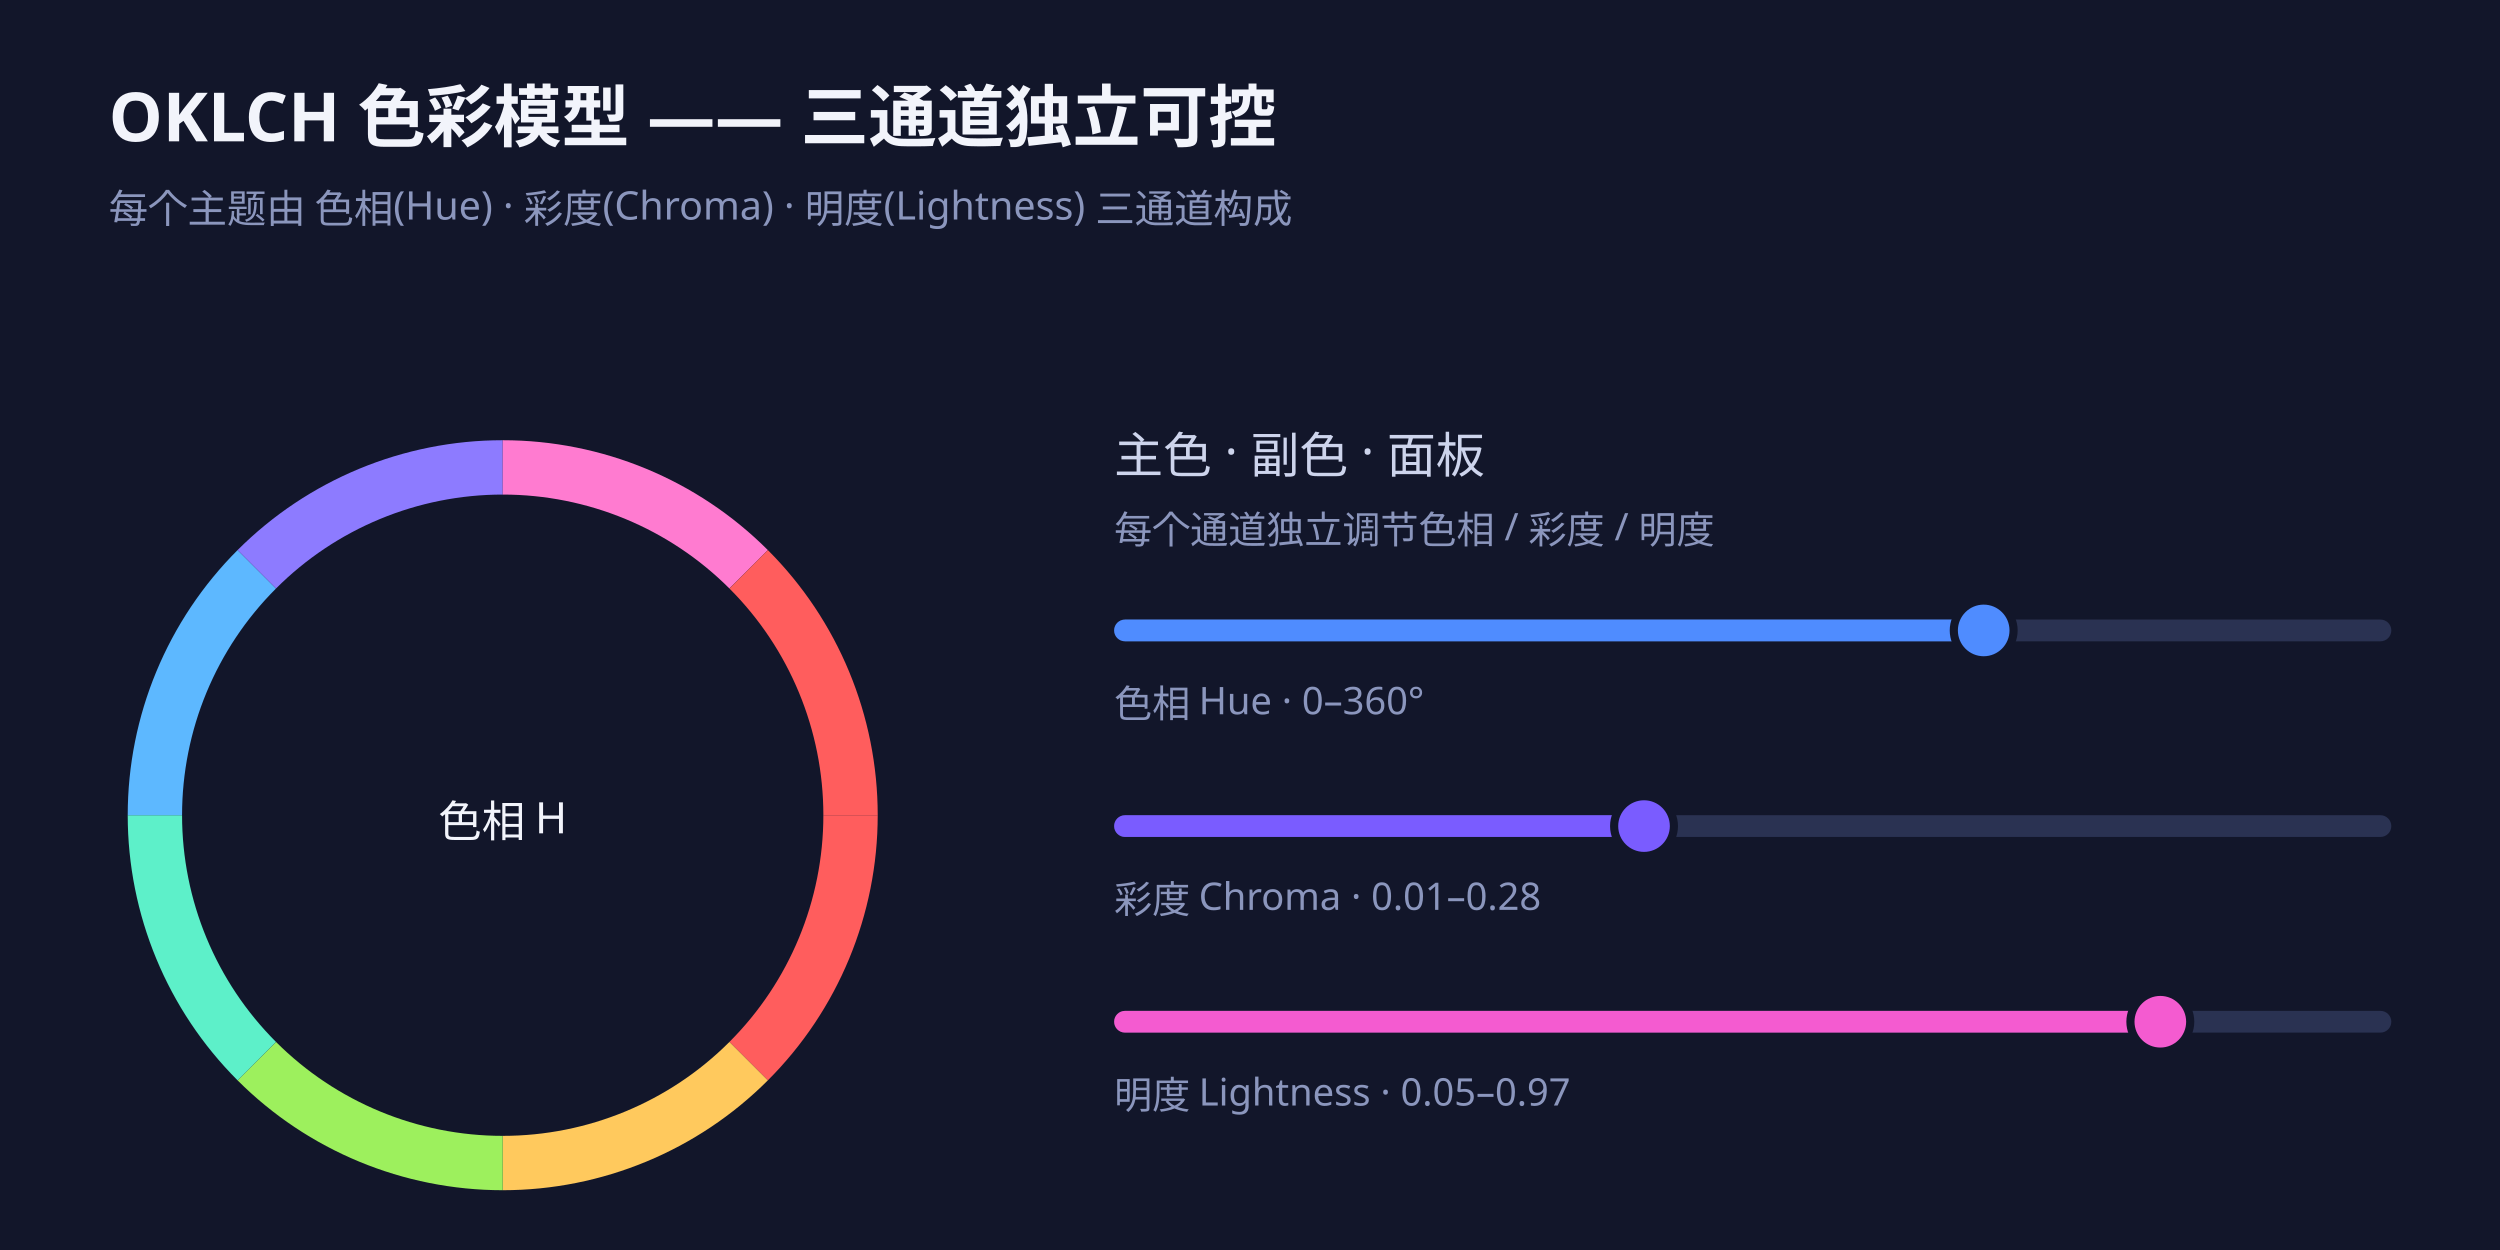
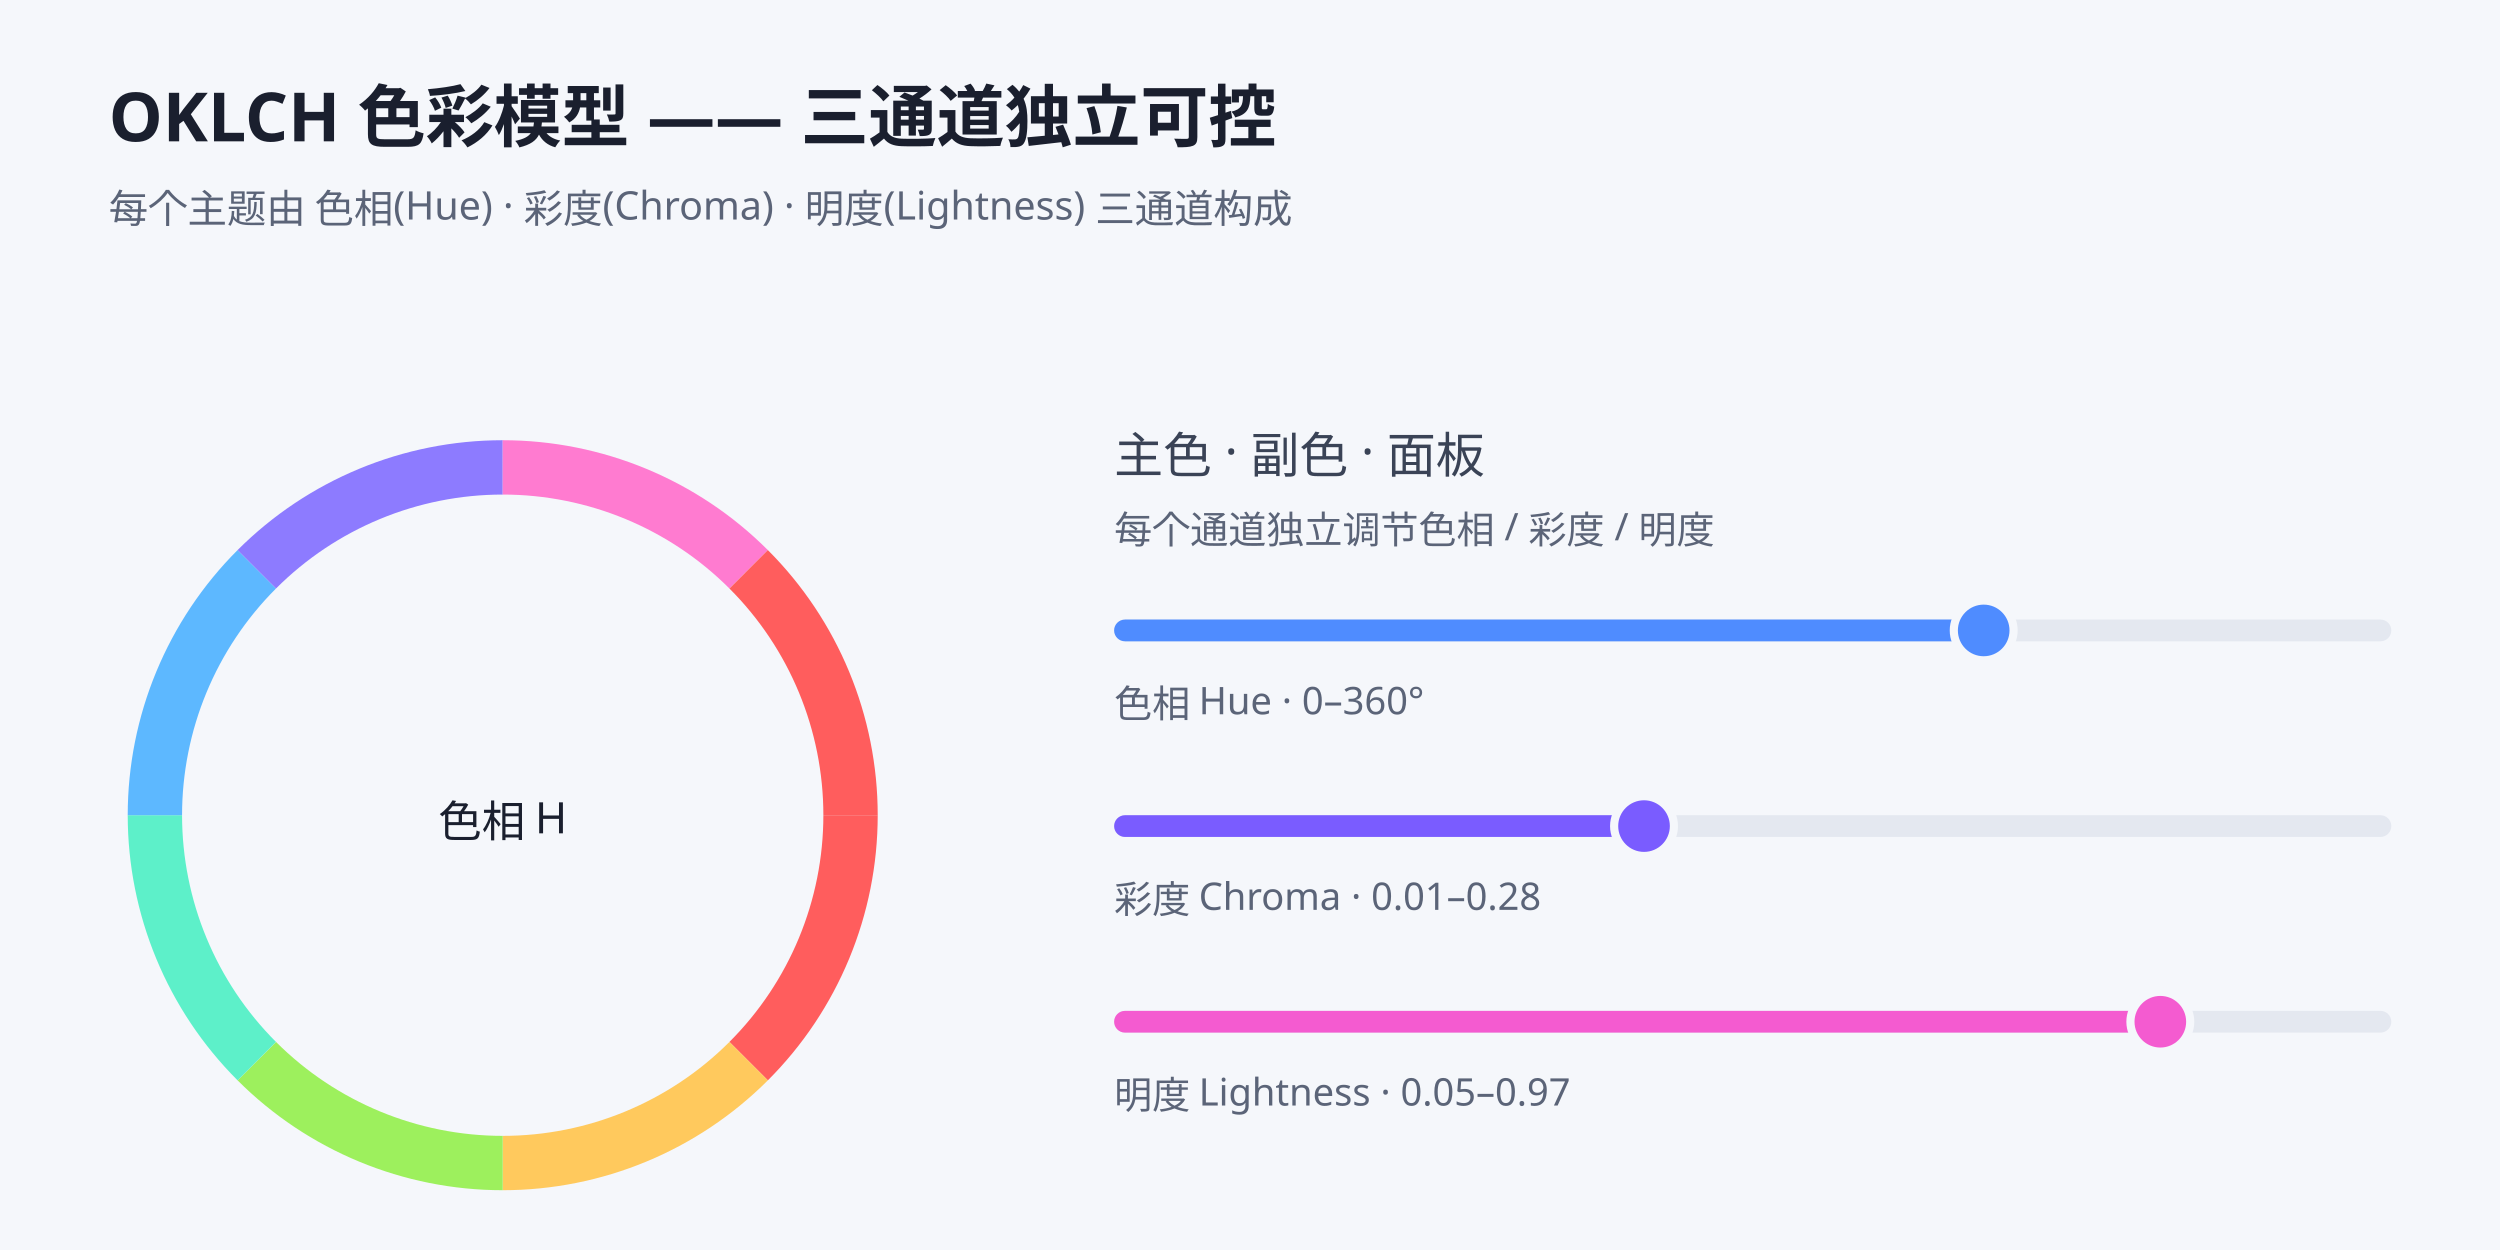
<svg xmlns="http://www.w3.org/2000/svg" width="920" height="460" viewBox="0 0 920 460" font-family="'Segoe UI','PingFang SC',sans-serif">
-   <rect width="920" height="460" fill="#12162a" />
-   <text x="40" y="52" font-size="25" font-weight="700" fill="#f2f4fb">OKLCH 色彩模型 —— 三通道独立可控</text>
-   <text x="40" y="82" font-size="14.5" fill="#8b96bd">每个主题由 色相(Hue) · 彩度(Chroma) · 明度(Lightness) 三通道构成</text>
+   <rect width="920" height="460" fill="#f5f7fb" />
+   <text x="40" y="52" font-size="25" font-weight="700" fill="#1a1f2e">OKLCH 色彩模型 —— 三通道独立可控</text>
+   <text x="40" y="82" font-size="14.5" fill="#5b6478">每个主题由 色相(Hue) · 彩度(Chroma) · 明度(Lightness) 三通道构成</text>
  <g transform="translate(185,300)">
    <g stroke-width="20" fill="none">
      <path d="M 128 0 A 128 128 0 0 1 90.5 90.5" stroke="#ff5d5d" />
      <path d="M 90.5 90.5 A 128 128 0 0 1 0 128" stroke="#ffc95d" />
      <path d="M 0 128 A 128 128 0 0 1 -90.5 90.5" stroke="#9df05d" />
      <path d="M -90.5 90.5 A 128 128 0 0 1 -128 0" stroke="#5df0c9" />
      <path d="M -128 0 A 128 128 0 0 1 -90.5 -90.5" stroke="#5db8ff" />
      <path d="M -90.5 -90.5 A 128 128 0 0 1 0 -128" stroke="#8d7bff" />
      <path d="M 0 -128 A 128 128 0 0 1 90.5 -90.5" stroke="#ff7bd0" />
      <path d="M 90.5 -90.5 A 128 128 0 0 1 128 0" stroke="#ff5d5d" />
    </g>
-     <circle r="116" fill="#12162a" />
-     <text x="0" y="8" font-size="16" fill="#f2f4fb" text-anchor="middle">色相 H</text>
+     <circle r="116" fill="#f5f7fb" />
+     <text x="0" y="8" font-size="16" fill="#1a1f2e" text-anchor="middle">色相 H</text>
  </g>
  <g transform="translate(410,174)">
-     <text x="0" y="0" font-size="18" fill="#cdd4ec">主色 · 副色 · 面板</text>
-     <text x="0" y="26" font-size="14" fill="#8b96bd">每个通道独立调节色相 / 彩度 / 明度</text>
+     <text x="0" y="0" font-size="18" fill="#3a4356">主色 · 副色 · 面板</text>
+     <text x="0" y="26" font-size="14" fill="#5b6478">每个通道独立调节色相 / 彩度 / 明度</text>
    <g transform="translate(0,54)">
-       <rect x="0" y="0" width="470" height="8" rx="4" fill="#2a3252" />
+       <rect x="0" y="0" width="470" height="8" rx="4" fill="#e4e8f0" />
      <rect x="0" y="0" width="320" height="8" rx="4" fill="#4f8cff" />
-       <circle cx="320" cy="4" r="11" fill="#4f8cff" stroke="#12162a" stroke-width="3" />
-       <text x="0" y="36" font-size="14" fill="#8b96bd">色相 Hue · 0–360°</text>
+       <circle cx="320" cy="4" r="11" fill="#4f8cff" stroke="#f5f7fb" stroke-width="3" />
+       <text x="0" y="36" font-size="14" fill="#5b6478">色相 Hue · 0–360°</text>
    </g>
    <g transform="translate(0,126)">
-       <rect x="0" y="0" width="470" height="8" rx="4" fill="#2a3252" />
+       <rect x="0" y="0" width="470" height="8" rx="4" fill="#e4e8f0" />
      <rect x="0" y="0" width="195" height="8" rx="4" fill="#7a5cff" />
-       <circle cx="195" cy="4" r="11" fill="#7a5cff" stroke="#12162a" stroke-width="3" />
-       <text x="0" y="36" font-size="14" fill="#8b96bd">彩度 Chroma · 0.01–0.28</text>
+       <circle cx="195" cy="4" r="11" fill="#7a5cff" stroke="#f5f7fb" stroke-width="3" />
+       <text x="0" y="36" font-size="14" fill="#5b6478">彩度 Chroma · 0.01–0.28</text>
    </g>
    <g transform="translate(0,198)">
-       <rect x="0" y="0" width="470" height="8" rx="4" fill="#2a3252" />
+       <rect x="0" y="0" width="470" height="8" rx="4" fill="#e4e8f0" />
      <rect x="0" y="0" width="385" height="8" rx="4" fill="#f45bd0" />
-       <circle cx="385" cy="4" r="11" fill="#f45bd0" stroke="#12162a" stroke-width="3" />
-       <text x="0" y="36" font-size="14" fill="#8b96bd">明度 Lightness · 0.05–0.97</text>
+       <circle cx="385" cy="4" r="11" fill="#f45bd0" stroke="#f5f7fb" stroke-width="3" />
+       <text x="0" y="36" font-size="14" fill="#5b6478">明度 Lightness · 0.05–0.97</text>
    </g>
  </g>
</svg>
